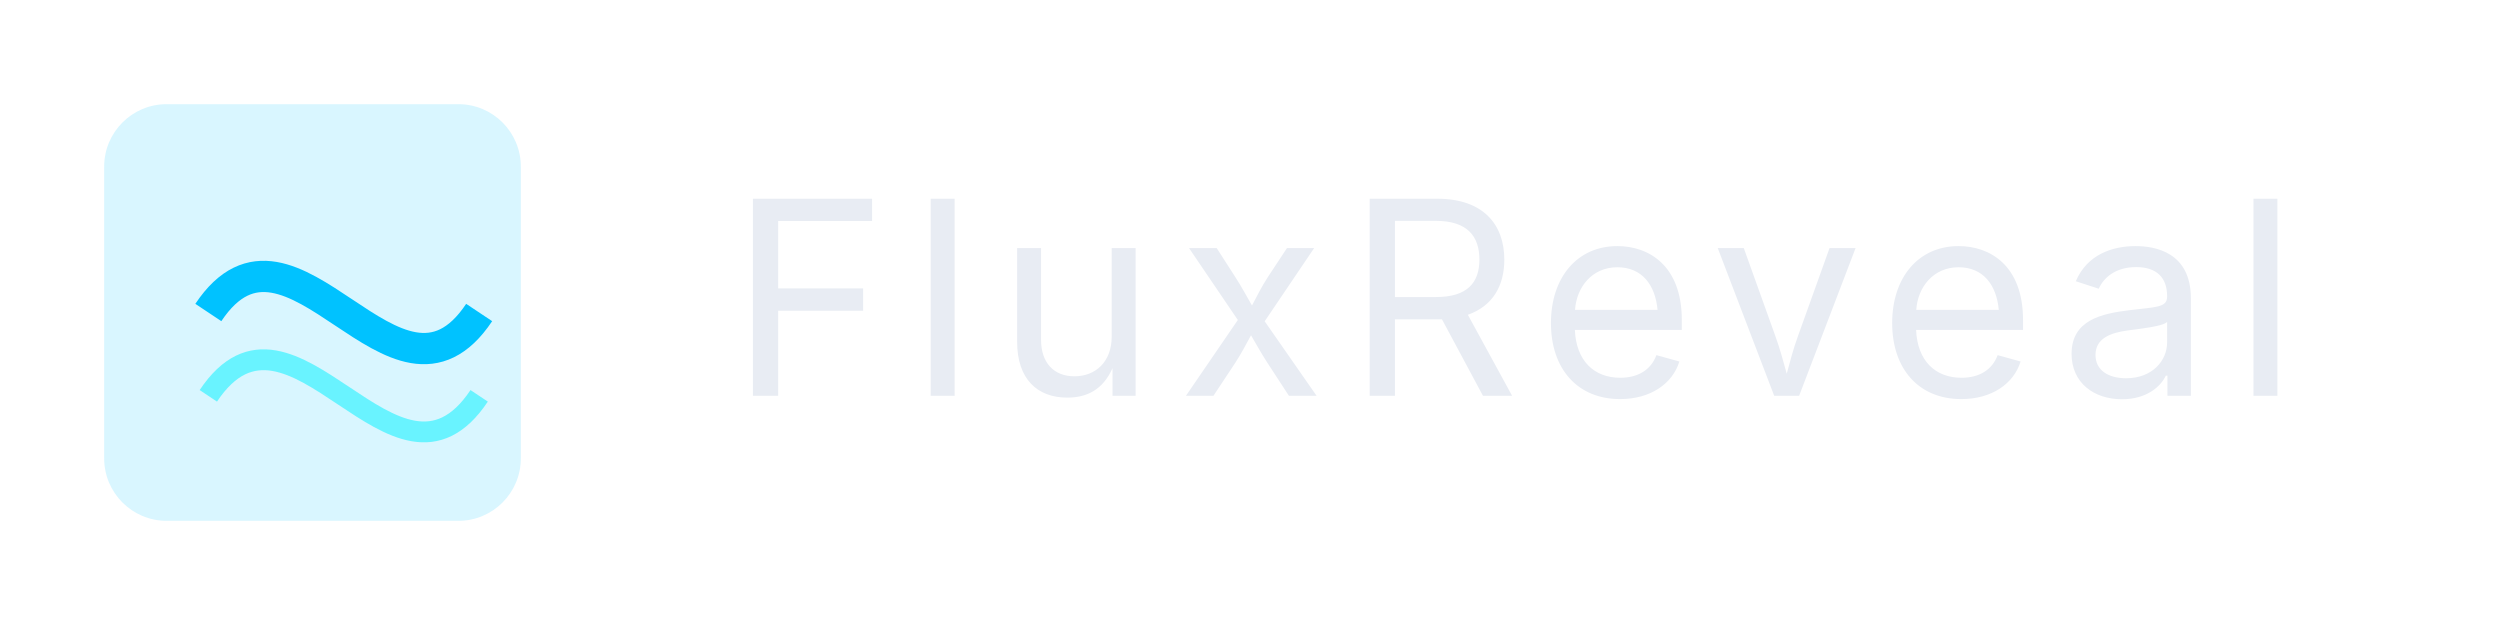
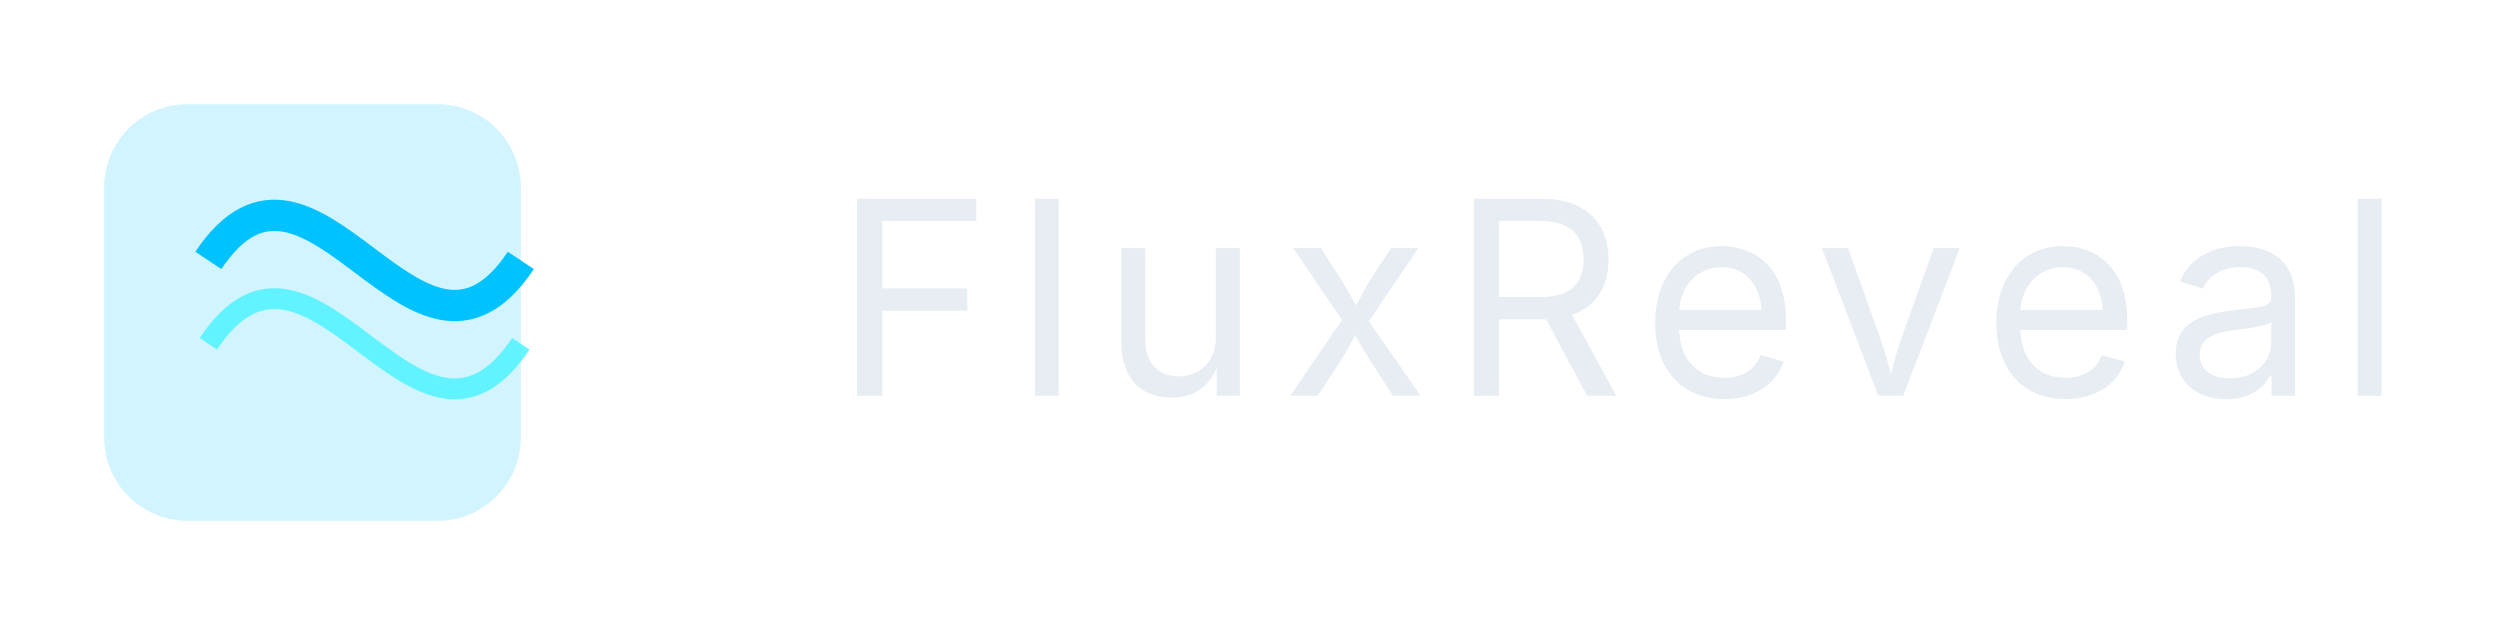
<svg xmlns="http://www.w3.org/2000/svg" width="240" height="60" viewBox="0 0 240 60">
-   <g transform="translate(10,10)">
-     <rect x="0" y="0" width="40" height="40" rx="6" fill="#00C2FF" opacity="0.15" />
-     <path d="M10 20 C18 8 28 32 36 20" stroke="#00C2FF" stroke-width="3" fill="none" />
-     <path d="M10 28 C18 16 28 40 36 28" stroke="#4DF3FF" stroke-width="2" fill="none" opacity="0.8" />
-   </g>
-   <text x="70" y="38" font-family="Inter, Arial, sans-serif" font-size="26" fill="#E8ECF3" letter-spacing="2">
+   <rect x="10" y="10" width="40" height="40" rx="8" fill="#00C2FF" opacity="0.18" />
+   <path d="M20 25 C30 10 40 40 50 25" stroke="#00C2FF" stroke-width="3" fill="none" />
+   <path d="M20 33 C30 18 40 48 50 33" stroke="#4DF3FF" stroke-width="2" fill="none" opacity="0.85" />
+   <text x="80" y="38" font-family="Inter, Arial, sans-serif" font-size="26" fill="#E8ECF3" letter-spacing="2">
    FluxReveal
  </text>
</svg>
